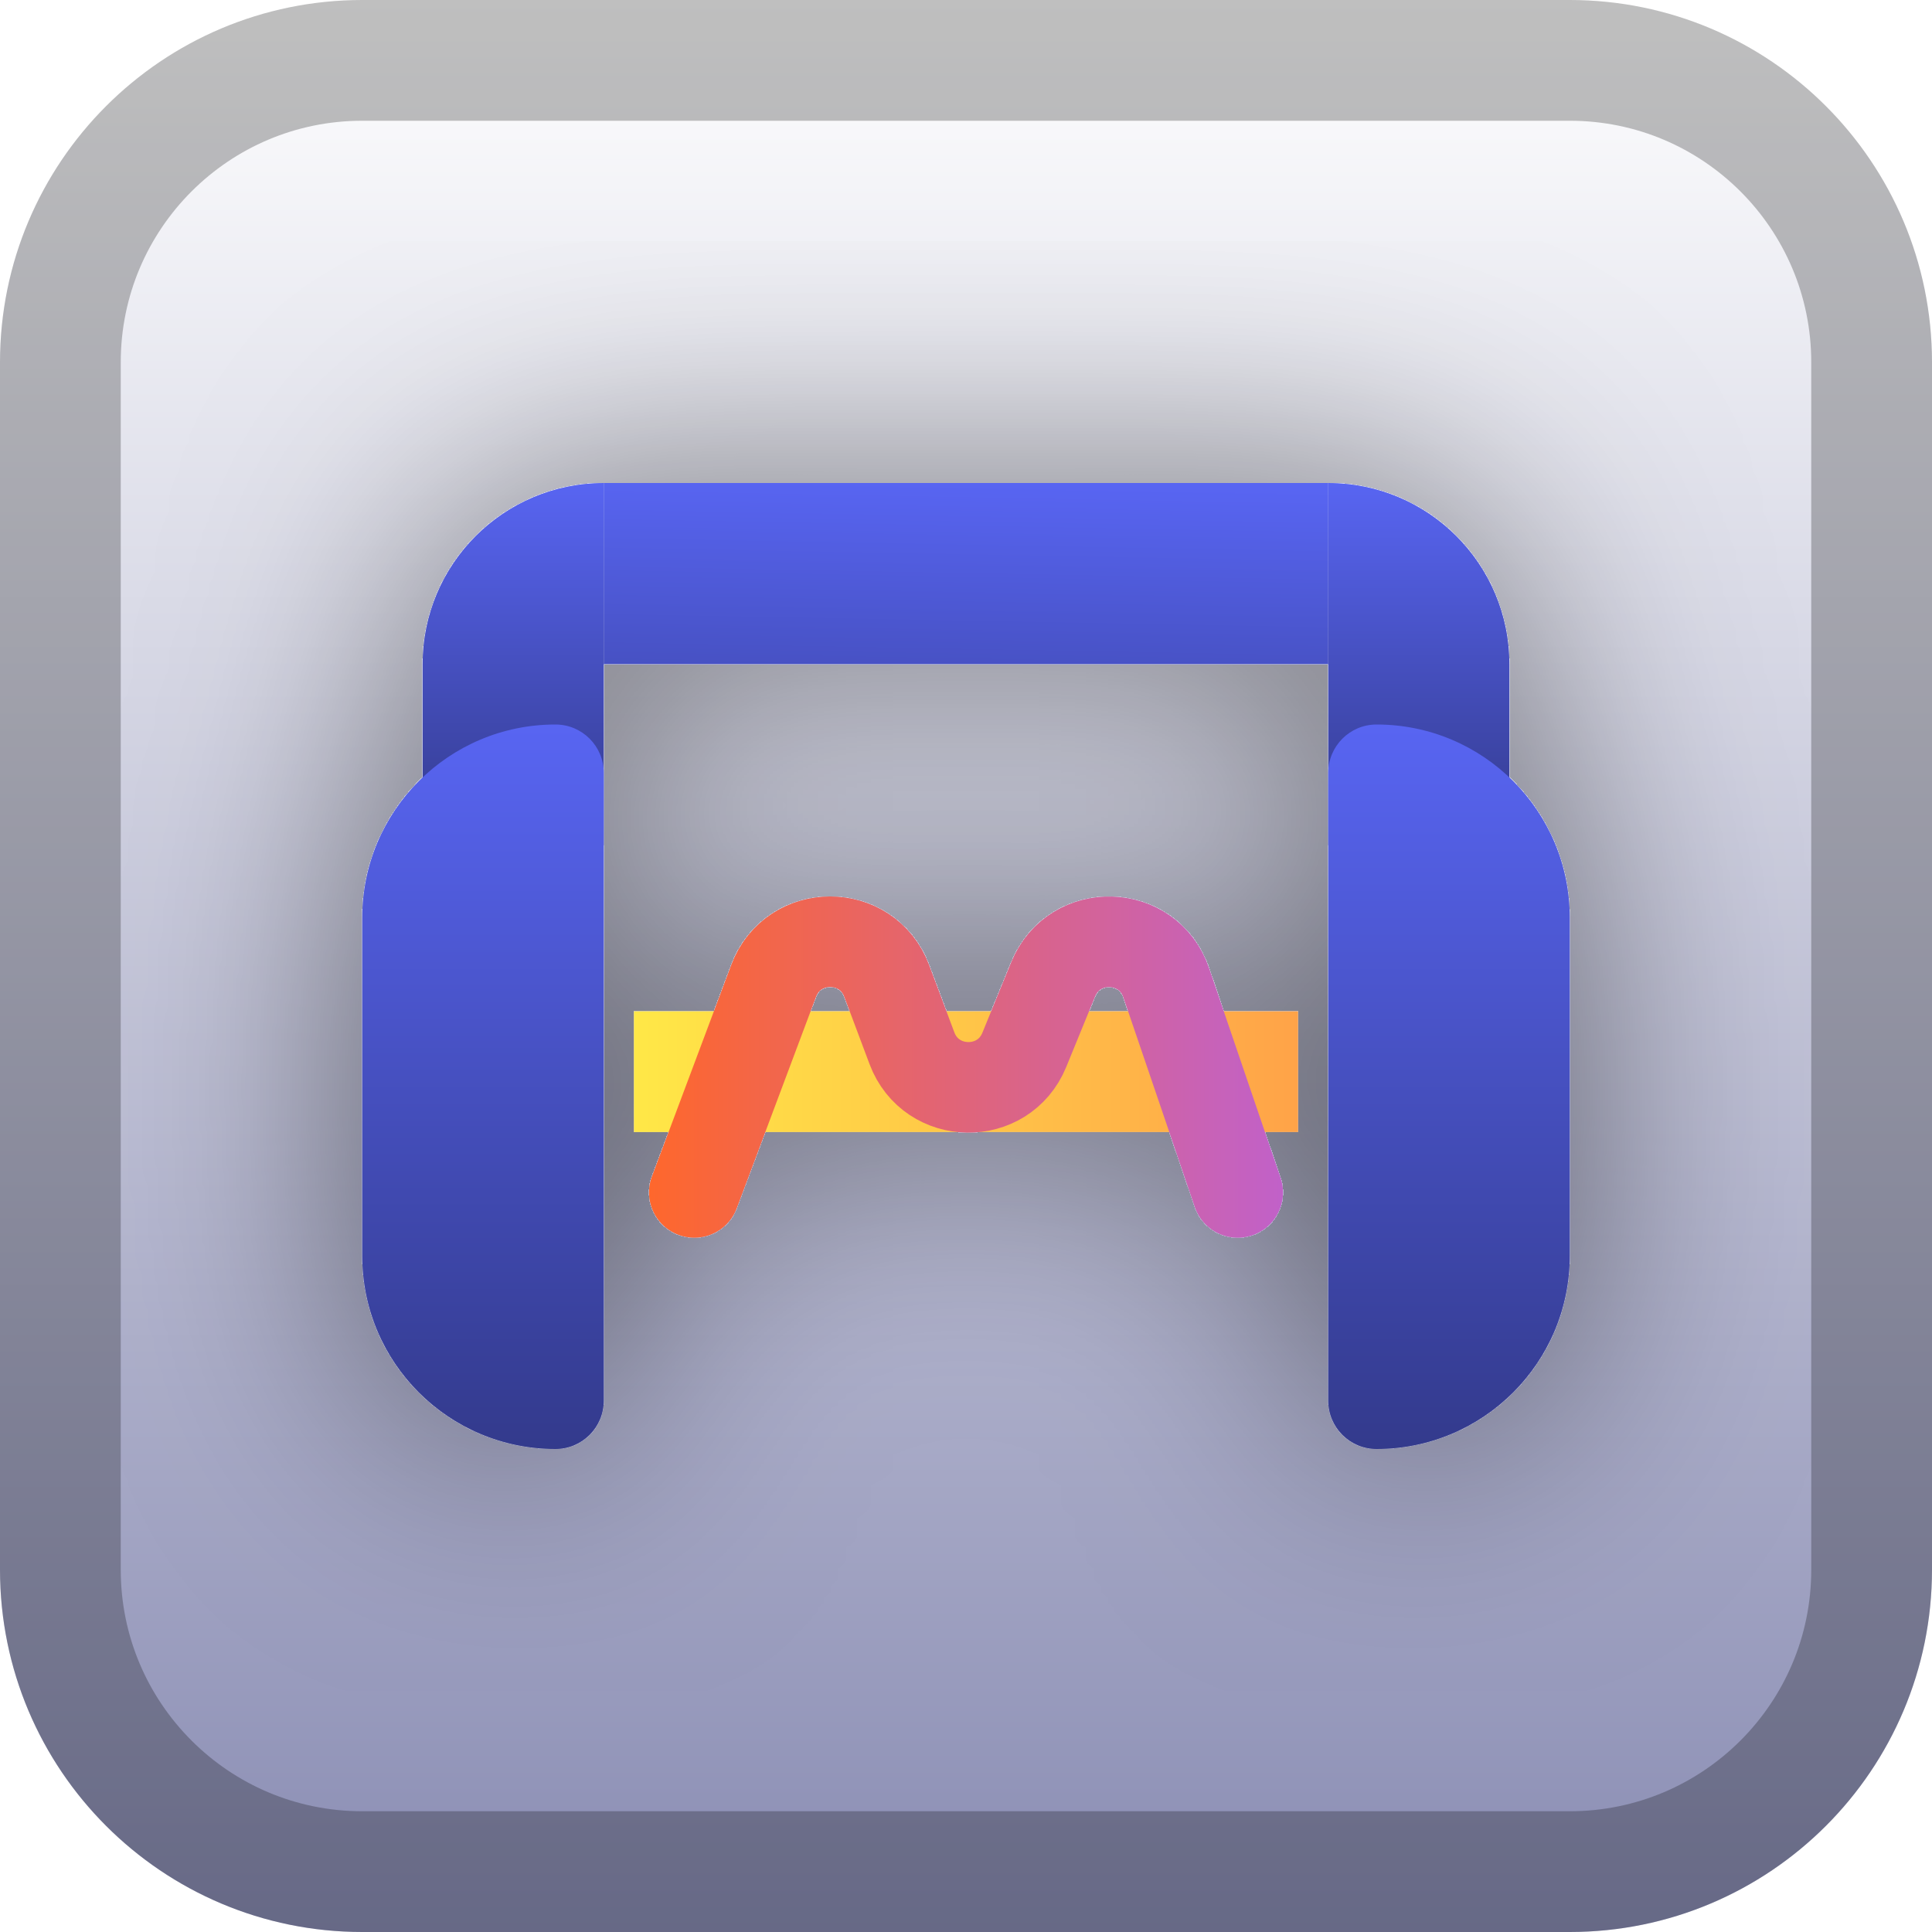
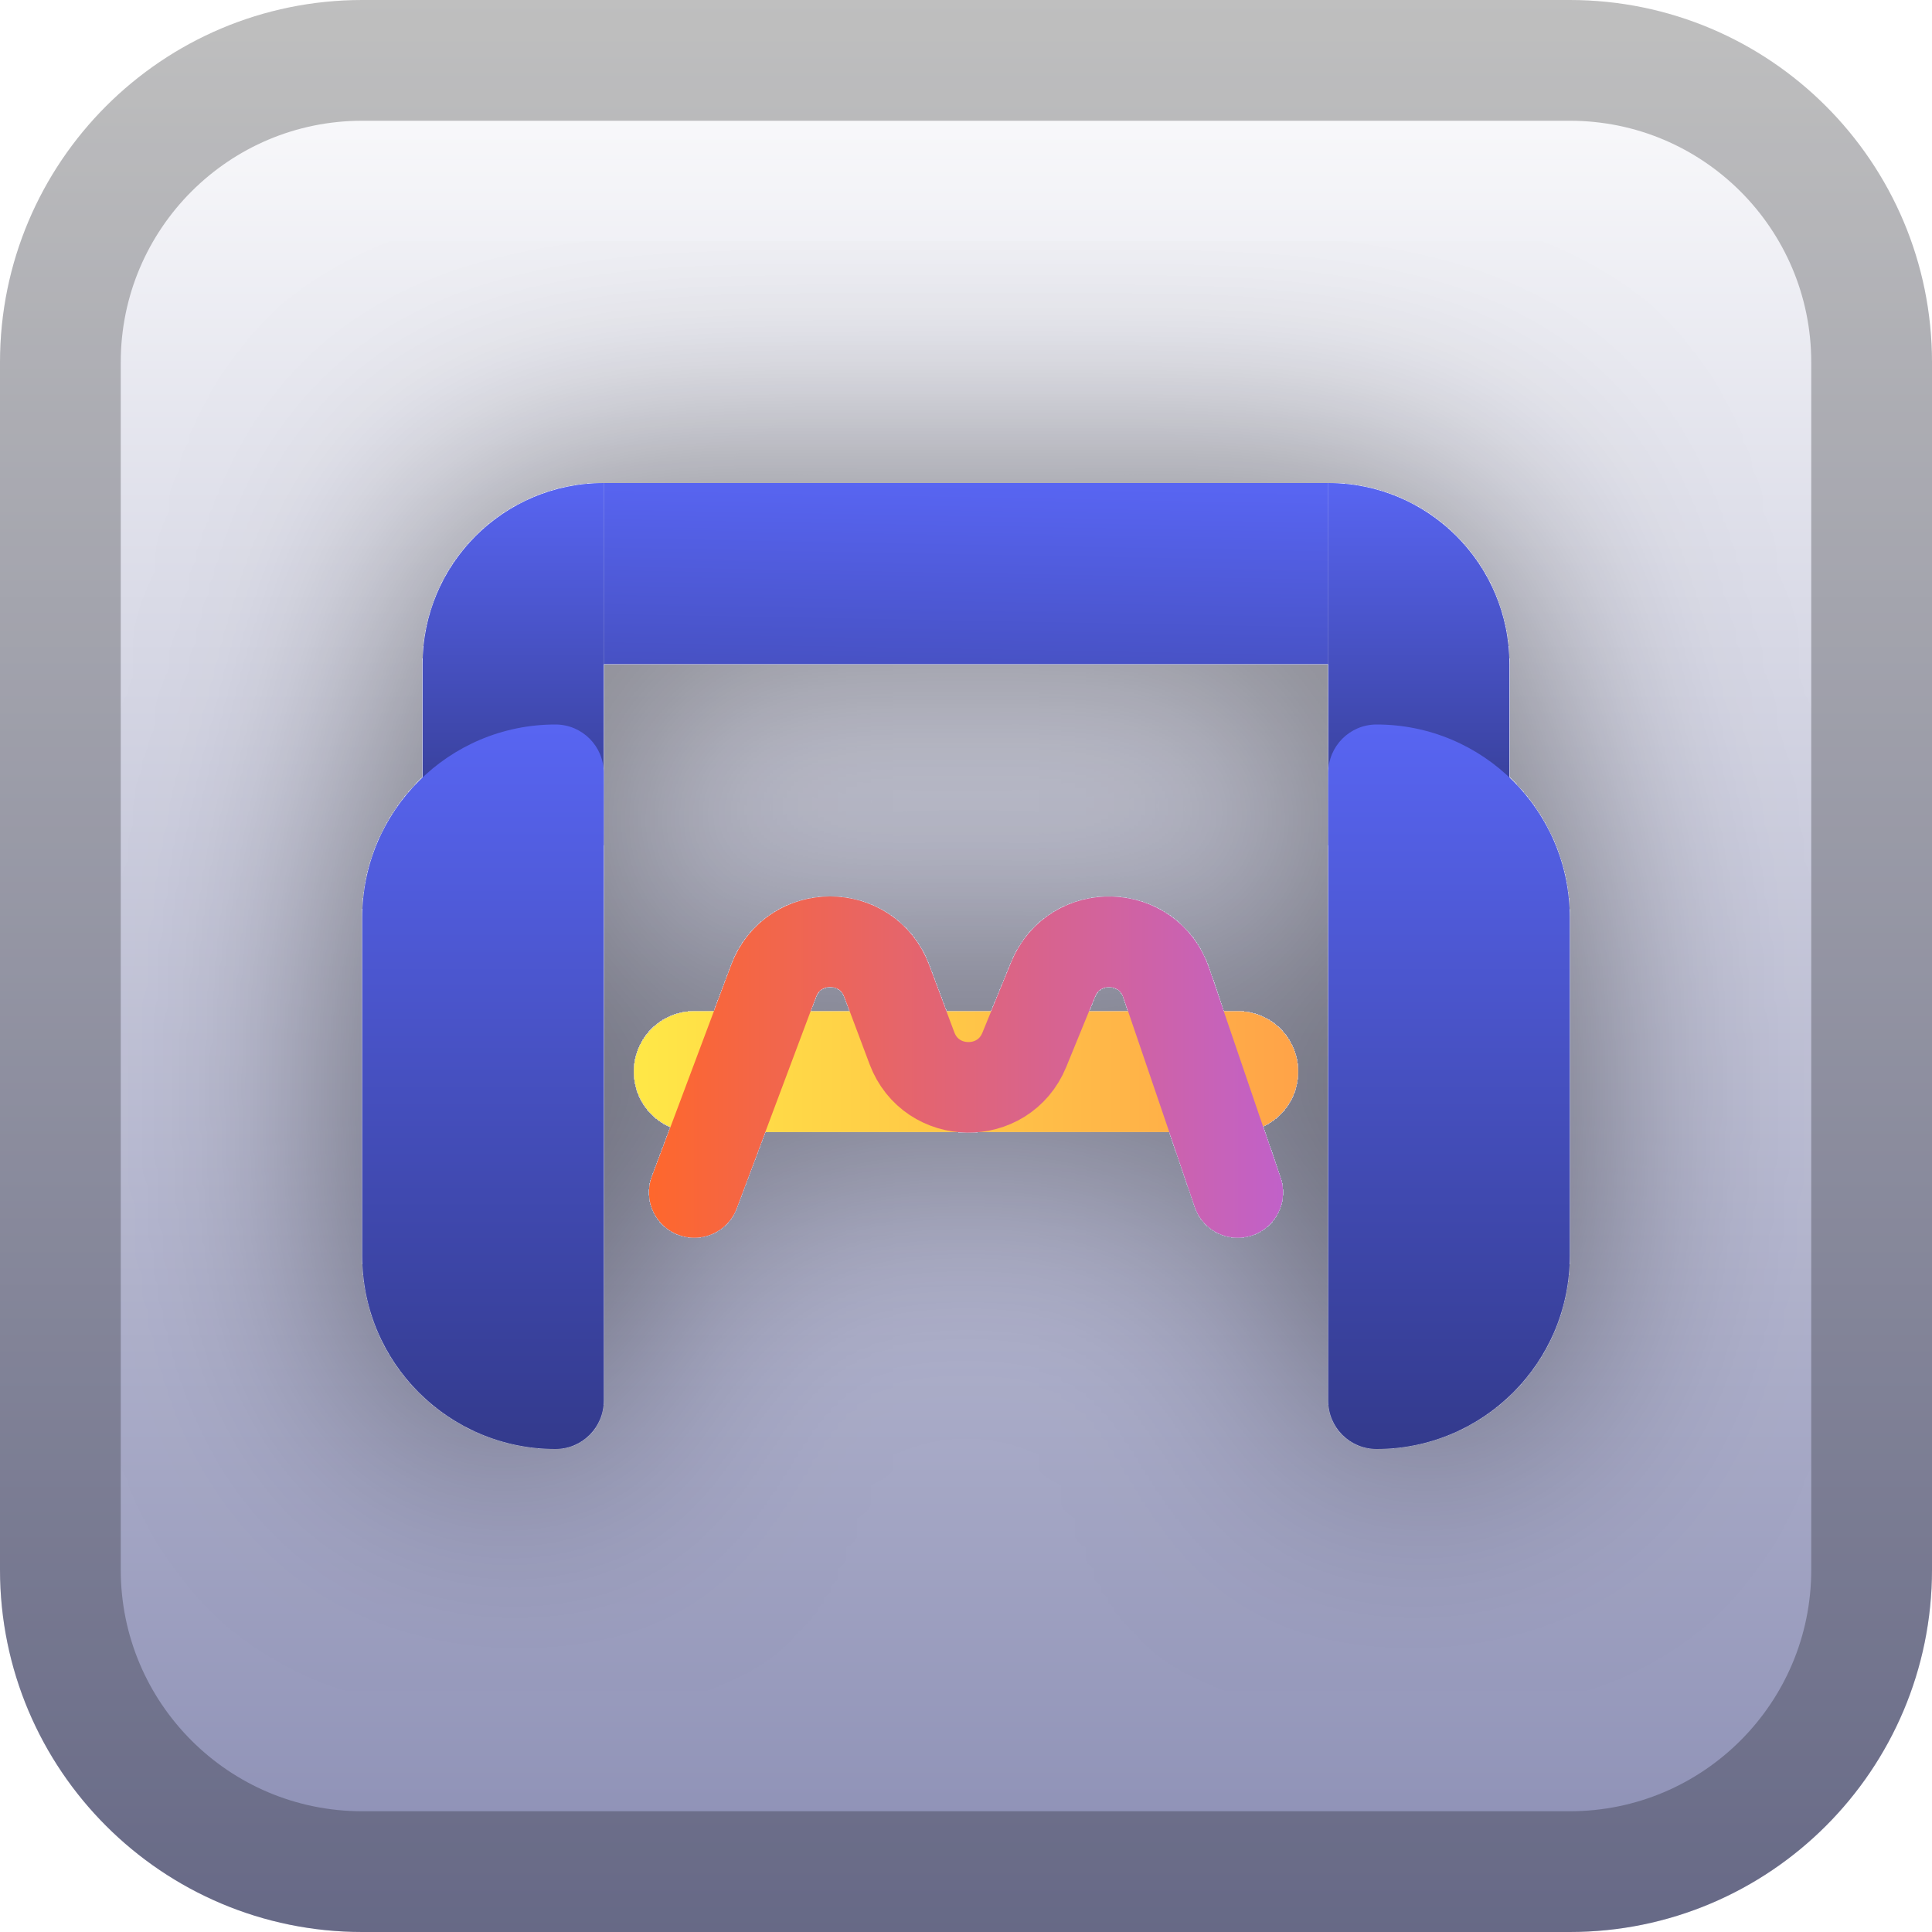
<svg xmlns="http://www.w3.org/2000/svg" width="128" height="128" viewBox="0 0 128 128" fill="none">
  <rect width="128" height="128" rx="24" fill="url(#paint0_linear_7_308)" />
  <rect x="4" y="4" width="120" height="120" rx="20" stroke="black" stroke-opacity="0.25" stroke-width="8" />
  <g filter="url(#filter0_d_7_308)">
    <path d="M88 32C94.627 32 100 37.373 100 44V56H88V32Z" fill="url(#paint1_linear_7_308)" />
    <path d="M28 44C28 37.373 33.373 32 40 32V56H28V44Z" fill="url(#paint2_linear_7_308)" />
    <path d="M24 60.8C24 53.731 29.731 48 36.8 48C38.567 48 40 49.433 40 51.2V92.8C40 94.567 38.567 96 36.8 96C29.731 96 24 90.269 24 83.2V60.8Z" fill="url(#paint3_linear_7_308)" />
    <path d="M88 51.2C88 49.433 89.433 48 91.2 48C98.269 48 104 53.731 104 60.8V83.2C104 90.269 98.269 96 91.2 96C89.433 96 88 94.567 88 92.8V51.2Z" fill="url(#paint4_linear_7_308)" />
    <rect x="40" y="32" width="48" height="12" fill="url(#paint5_linear_7_308)" />
-     <rect x="42" y="67" width="44" height="8" fill="url(#paint6_linear_7_308)" />
+     <rect x="42" y="67" width="44" height="8" rx="4" fill="url(#paint6_linear_7_308)" />
    <path d="M46 79L51.255 64.987C52.552 61.527 57.448 61.527 58.745 64.987L60.417 69.444C61.694 72.851 66.487 72.921 67.864 69.554L69.775 64.883C71.175 61.461 76.07 61.607 77.263 65.106L82 79" stroke="url(#paint7_linear_7_308)" stroke-width="6" stroke-linecap="round" />
  </g>
  <defs>
    <filter id="filter0_d_7_308" x="8" y="16" width="112" height="96" filterUnits="userSpaceOnUse" color-interpolation-filters="sRGB">
      <feFlood flood-opacity="0" result="BackgroundImageFix" />
      <feColorMatrix in="SourceAlpha" type="matrix" values="0 0 0 0 0 0 0 0 0 0 0 0 0 0 0 0 0 0 127 0" result="hardAlpha" />
      <feOffset />
      <feGaussianBlur stdDeviation="8" />
      <feComposite in2="hardAlpha" operator="out" />
      <feColorMatrix type="matrix" values="0 0 0 0 0 0 0 0 0 0 0 0 0 0 0 0 0 0 0.5 0" />
      <feBlend mode="normal" in2="BackgroundImageFix" result="effect1_dropShadow_7_308" />
      <feBlend mode="normal" in="SourceGraphic" in2="effect1_dropShadow_7_308" result="shape" />
    </filter>
    <linearGradient id="paint0_linear_7_308" x1="64" y1="0" x2="64" y2="128" gradientUnits="userSpaceOnUse">
      <stop stop-color="white" />
      <stop offset="1" stop-color="#898CB3" />
    </linearGradient>
    <linearGradient id="paint1_linear_7_308" x1="94" y1="32" x2="94" y2="56" gradientUnits="userSpaceOnUse">
      <stop stop-color="#5865F2" />
      <stop offset="1" stop-color="#333A8C" />
    </linearGradient>
    <linearGradient id="paint2_linear_7_308" x1="34" y1="32" x2="34" y2="56" gradientUnits="userSpaceOnUse">
      <stop stop-color="#5865F2" />
      <stop offset="1" stop-color="#333A8C" />
    </linearGradient>
    <linearGradient id="paint3_linear_7_308" x1="32" y1="48" x2="32" y2="96" gradientUnits="userSpaceOnUse">
      <stop stop-color="#5865F2" />
      <stop offset="1" stop-color="#333A8C" />
    </linearGradient>
    <linearGradient id="paint4_linear_7_308" x1="96" y1="48" x2="96" y2="96" gradientUnits="userSpaceOnUse">
      <stop stop-color="#5865F2" />
      <stop offset="1" stop-color="#333A8C" />
    </linearGradient>
    <linearGradient id="paint5_linear_7_308" x1="64" y1="32" x2="63.505" y2="58.991" gradientUnits="userSpaceOnUse">
      <stop stop-color="#5865F2" />
      <stop offset="1" stop-color="#333A8C" />
    </linearGradient>
    <linearGradient id="paint6_linear_7_308" x1="42" y1="71" x2="86" y2="71" gradientUnits="userSpaceOnUse">
      <stop stop-color="#FFE847" />
      <stop offset="1" stop-color="#FFA348" />
    </linearGradient>
    <linearGradient id="paint7_linear_7_308" x1="42.4" y1="71.5" x2="85.6" y2="71.5" gradientUnits="userSpaceOnUse">
      <stop stop-color="#FF672A" />
      <stop offset="1" stop-color="#C061CB" />
    </linearGradient>
  </defs>
</svg>
